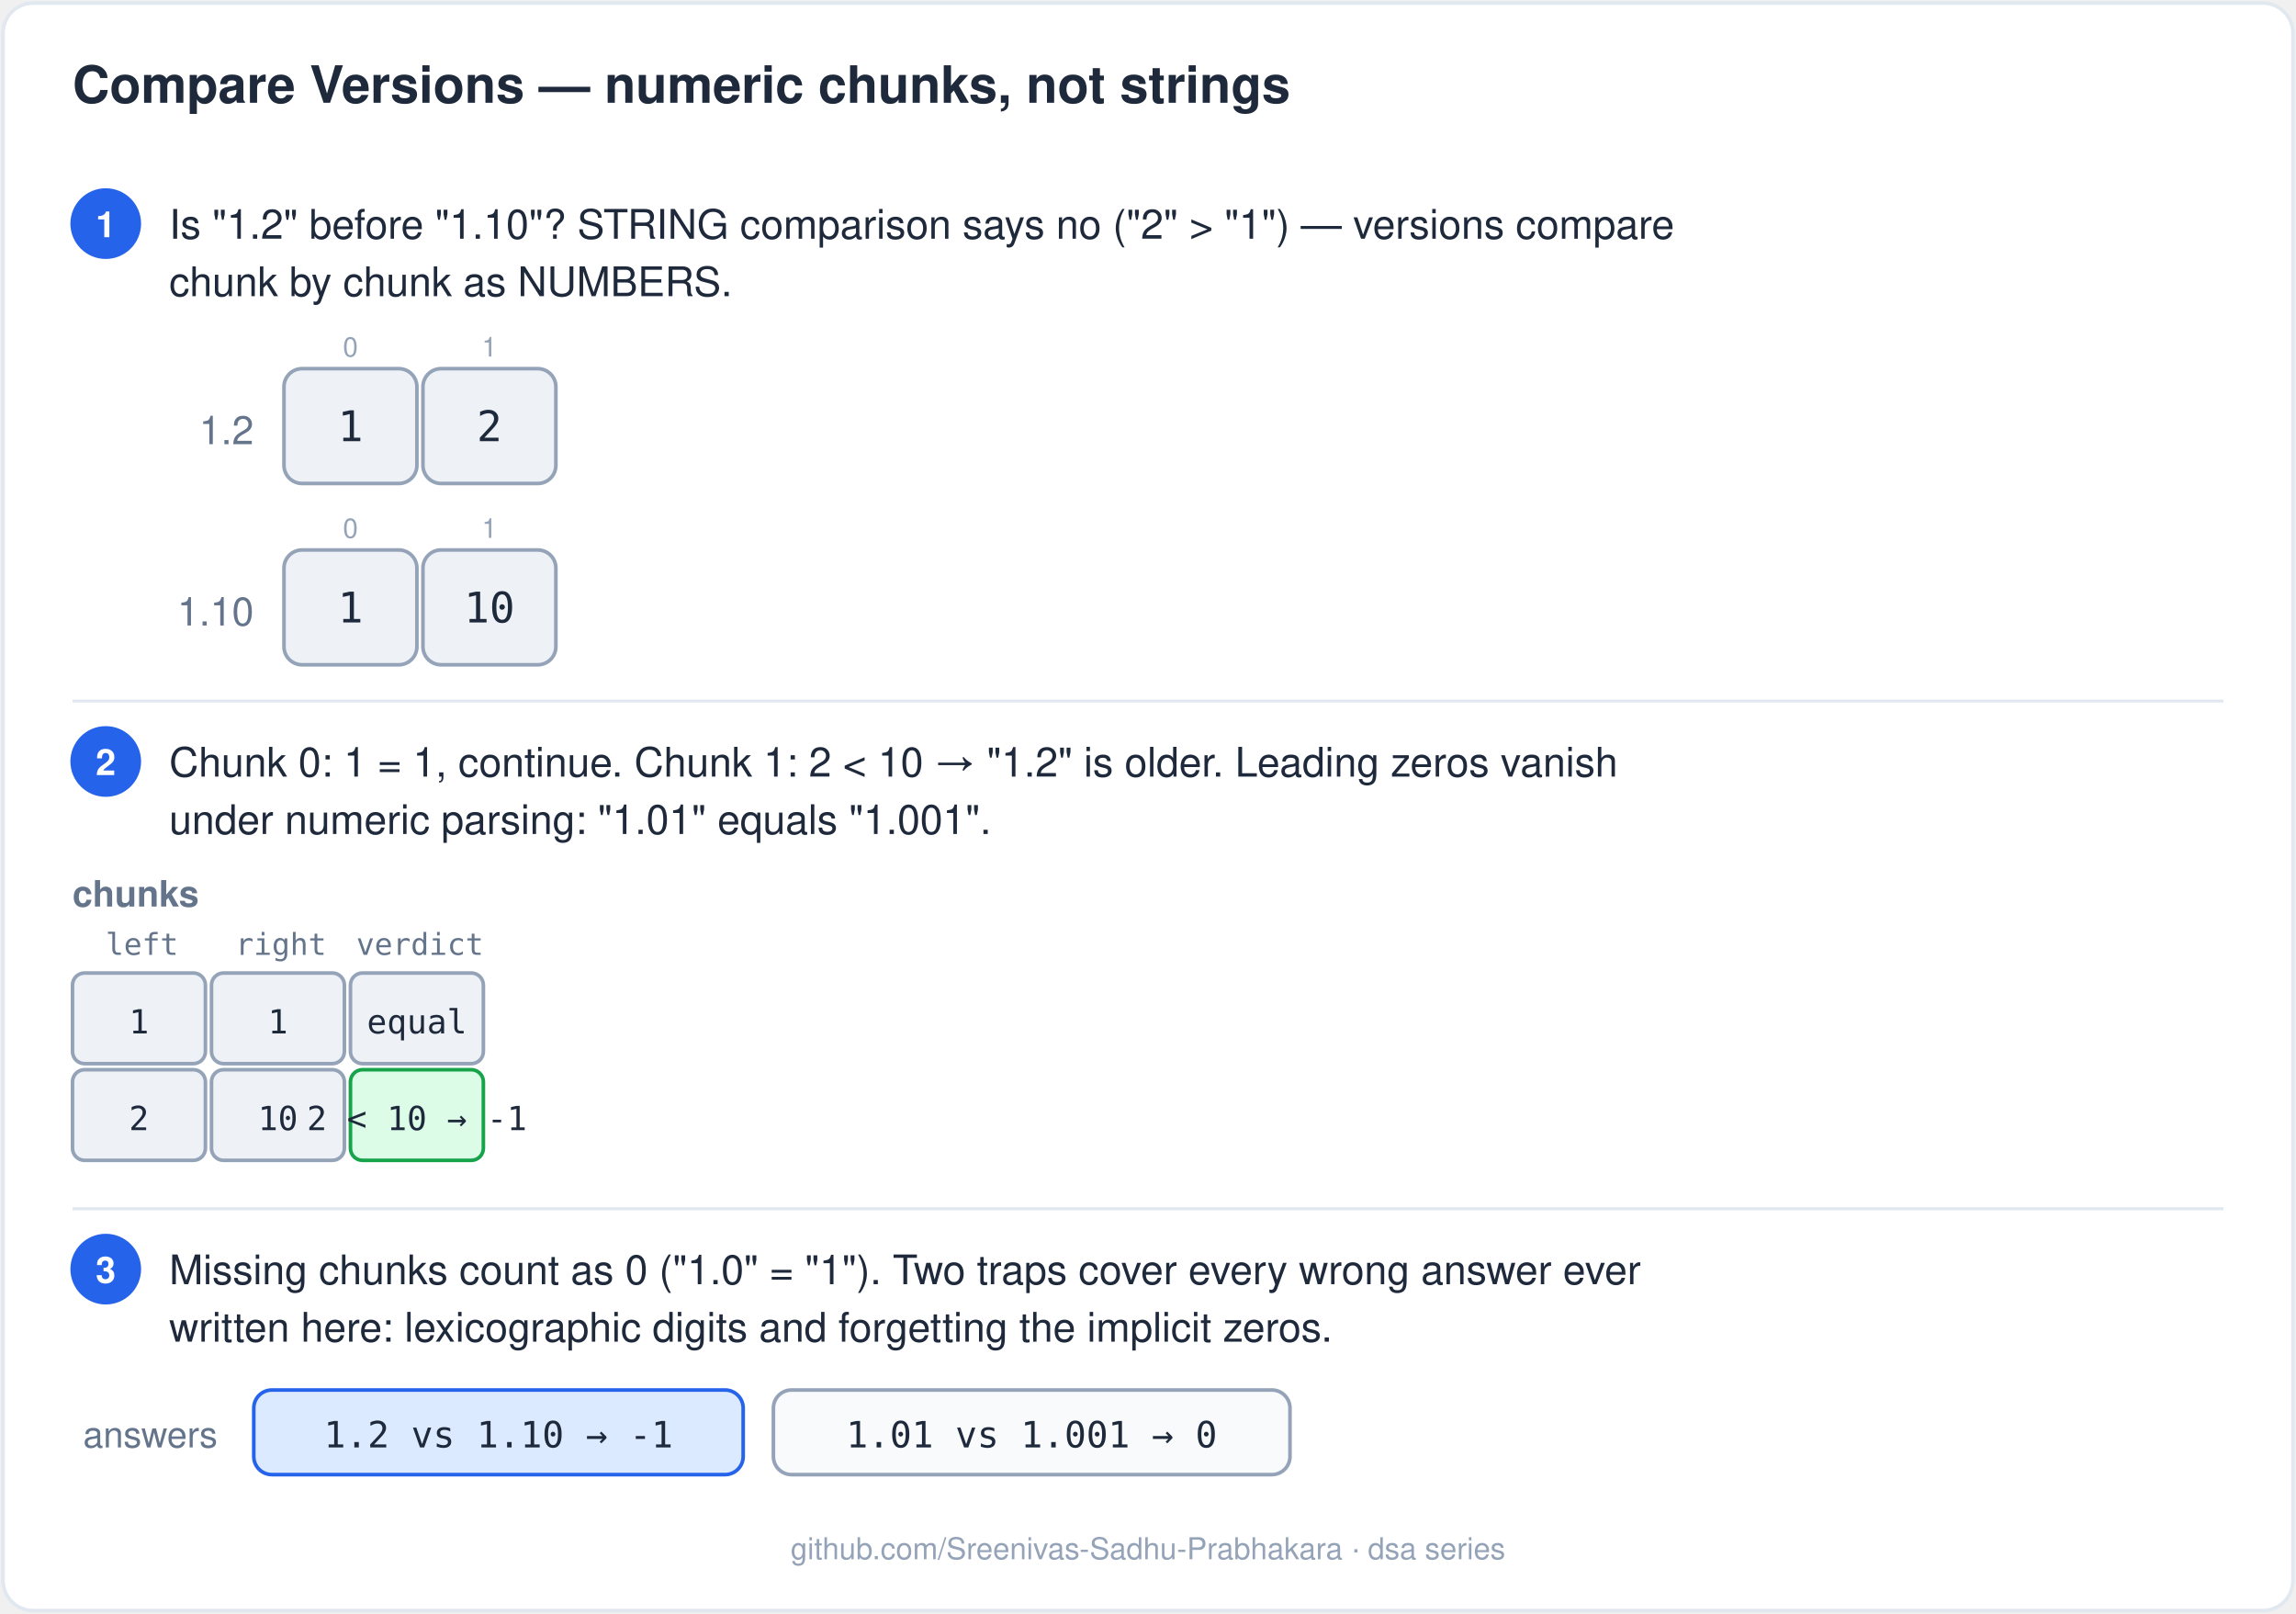
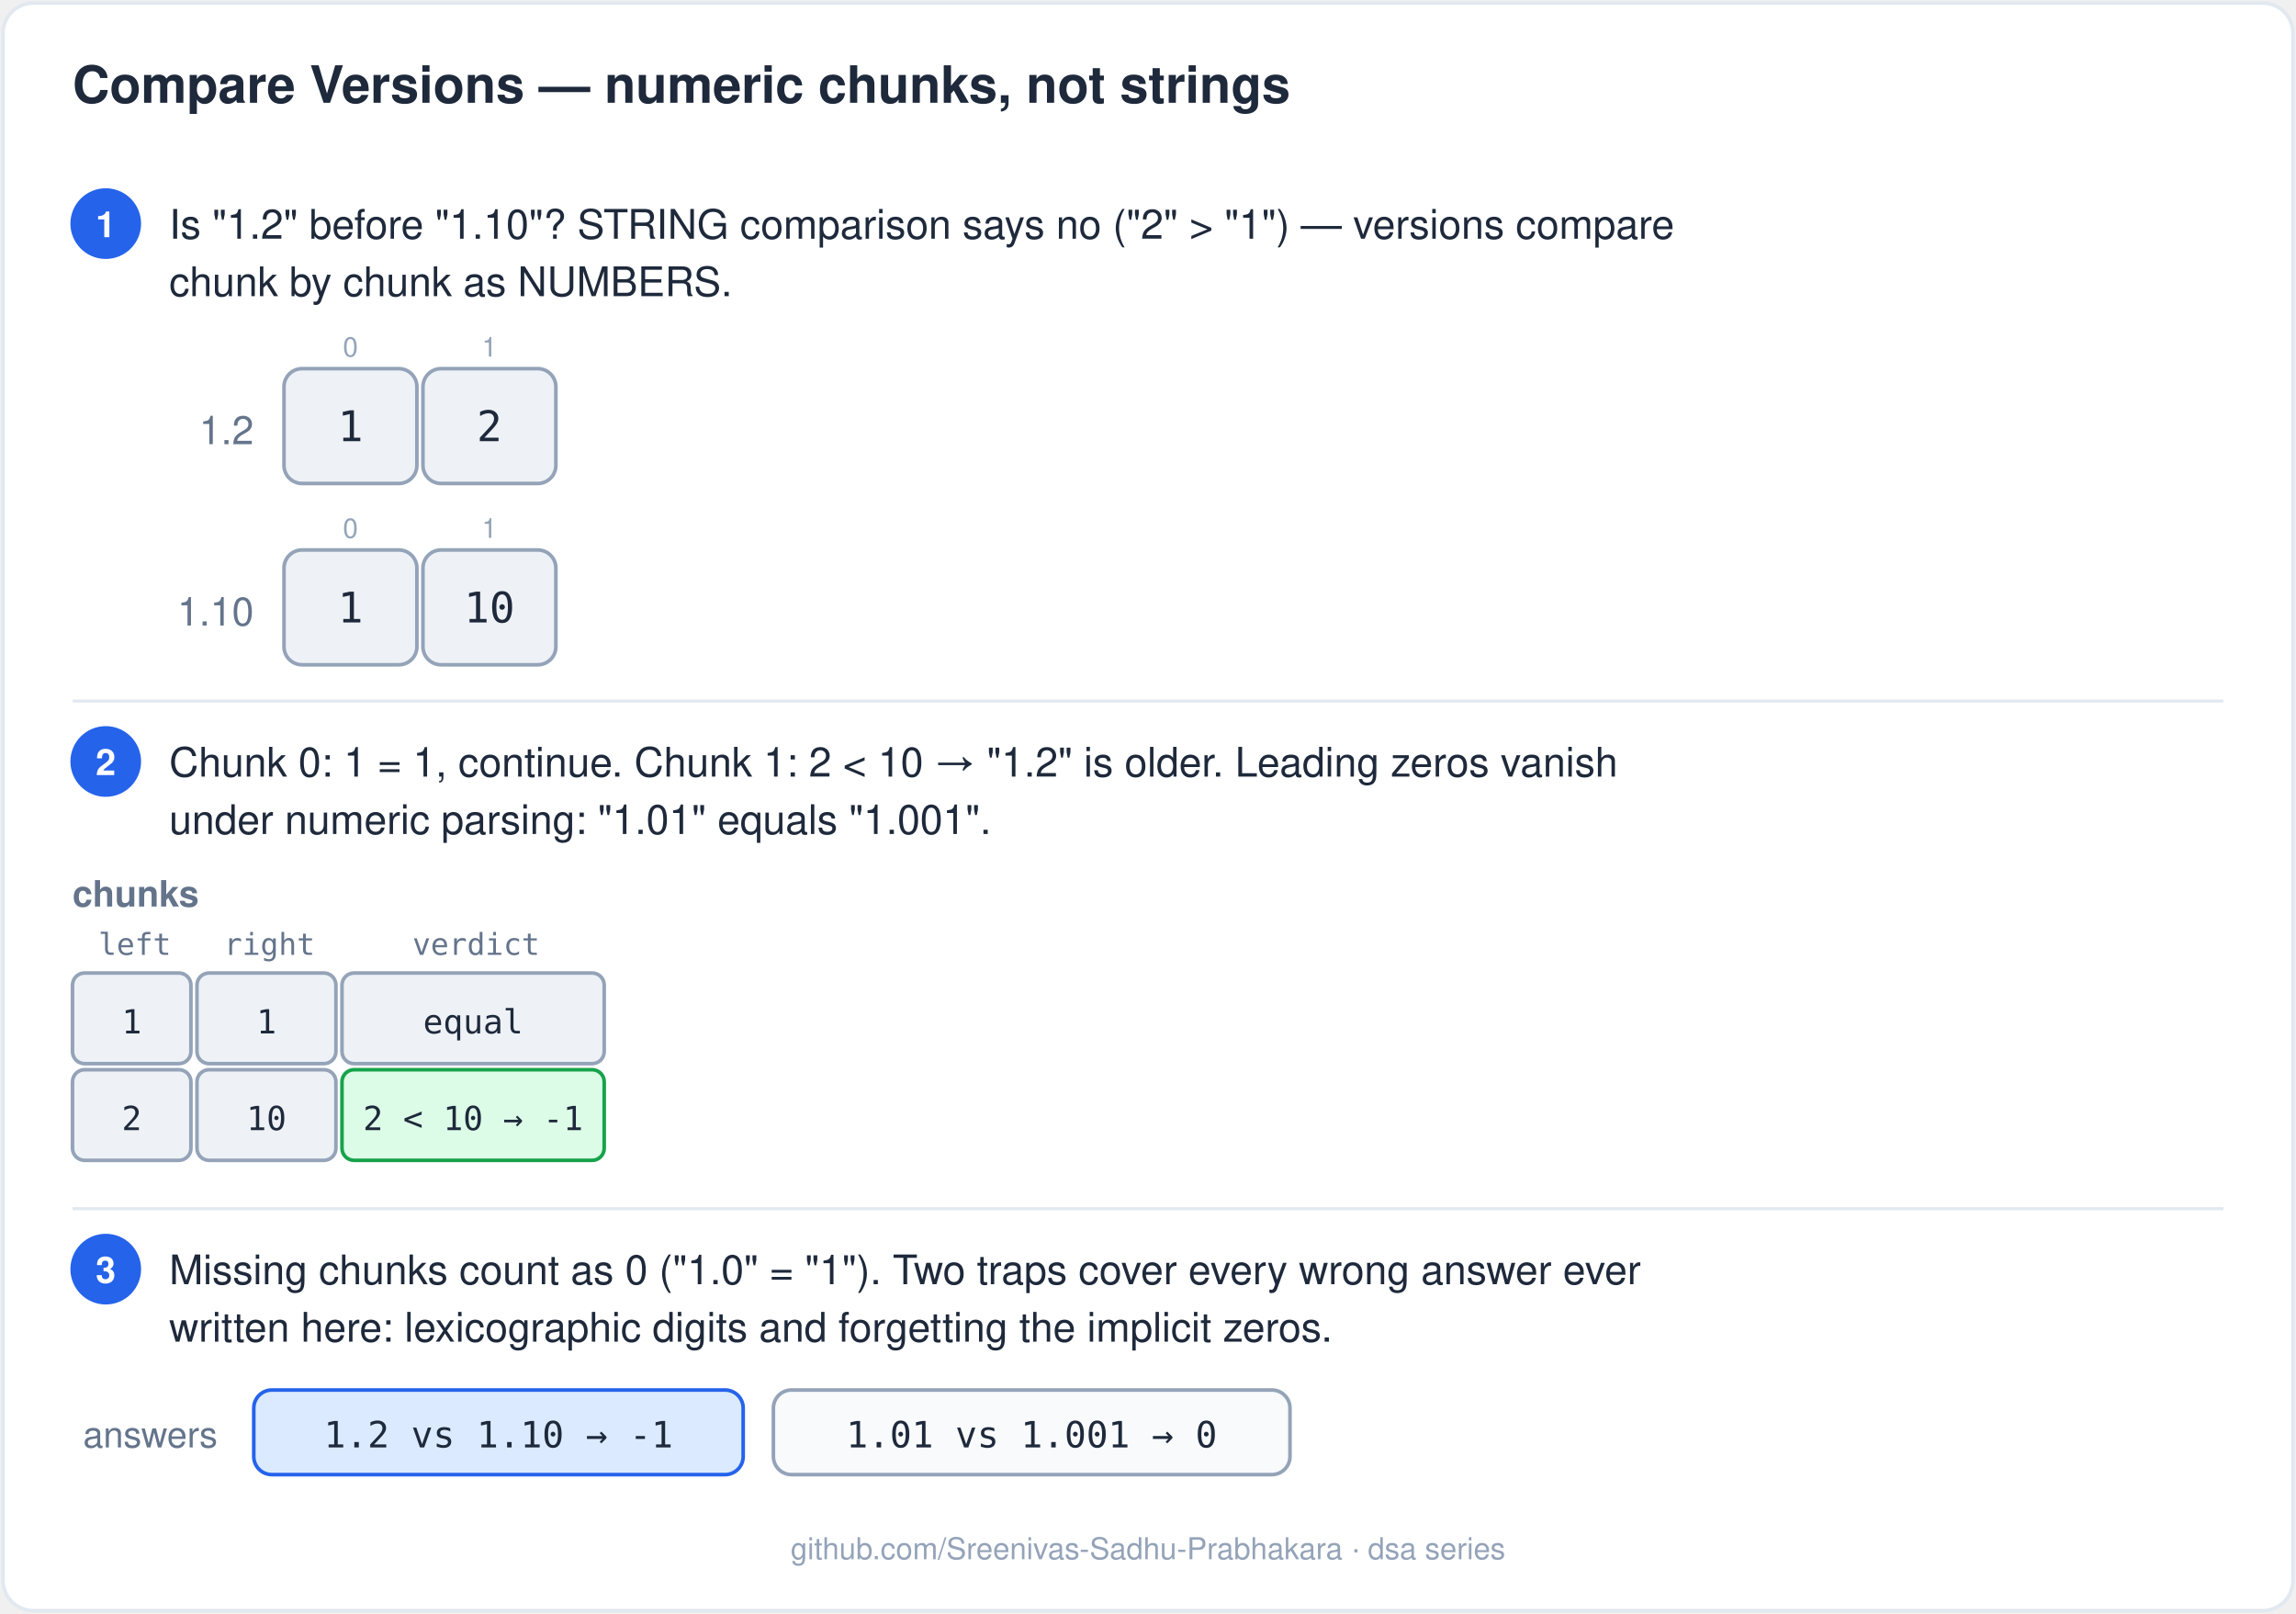
<svg xmlns="http://www.w3.org/2000/svg" width="760" height="534" viewBox="0 0 760 534" role="img" aria-label="Step-by-step visual walkthrough">
  <defs>
    <marker id="arr" markerWidth="8" markerHeight="8" refX="6" refY="3" orient="auto">
      <path d="M0,0 L7,3 L0,6 z" fill="context-stroke" />
    </marker>
  </defs>
  <rect x="1.0" y="1.0" width="758.0" height="532.0" rx="10" fill="#ffffff" stroke="#e2e8f0" stroke-width="1.2" />
  <text x="24.0" y="34.0" font-family="-apple-system,Segoe UI,Helvetica,Arial,sans-serif" font-size="17" fill="#1e293b" text-anchor="start" font-weight="600">Compare Versions — numeric chunks, not strings</text>
  <circle cx="35.0" cy="74.0" r="11" fill="#2563eb" stroke="#2563eb" stroke-width="1.4" />
  <text x="35.0" y="78.5" font-family="-apple-system,Segoe UI,Helvetica,Arial,sans-serif" font-size="12" fill="#ffffff" text-anchor="middle" font-weight="600">1</text>
  <text x="56.0" y="79.0" font-family="-apple-system,Segoe UI,Helvetica,Arial,sans-serif" font-size="13.5" fill="#1e293b" text-anchor="start">Is "1.2" before "1.10"? STRING comparison says no ("2" &gt; "1") — versions compare</text>
  <text x="56.0" y="98.0" font-family="-apple-system,Segoe UI,Helvetica,Arial,sans-serif" font-size="13.5" fill="#1e293b" text-anchor="start">chunk by chunk as NUMBERS.</text>
  <text x="84.0" y="147.0" font-family="-apple-system,Segoe UI,Helvetica,Arial,sans-serif" font-size="13" fill="#64748b" text-anchor="end">1.2</text>
  <rect x="94.0" y="122.0" width="44.0" height="38.0" rx="6" fill="#eef2f7" stroke="#94a3b8" stroke-width="1.2" />
  <text x="116.0" y="146.0" font-family="ui-monospace,Menlo,monospace" font-size="14" fill="#1e293b" text-anchor="middle">1</text>
  <text x="116.0" y="118.0" font-family="-apple-system,Segoe UI,Helvetica,Arial,sans-serif" font-size="9" fill="#94a3b8" text-anchor="middle">0</text>
  <rect x="140.0" y="122.0" width="44.0" height="38.0" rx="6" fill="#eef2f7" stroke="#94a3b8" stroke-width="1.2" />
  <text x="162.0" y="146.0" font-family="ui-monospace,Menlo,monospace" font-size="14" fill="#1e293b" text-anchor="middle">2</text>
  <text x="162.0" y="118.0" font-family="-apple-system,Segoe UI,Helvetica,Arial,sans-serif" font-size="9" fill="#94a3b8" text-anchor="middle">1</text>
  <text x="84.0" y="207.0" font-family="-apple-system,Segoe UI,Helvetica,Arial,sans-serif" font-size="13" fill="#64748b" text-anchor="end">1.10</text>
  <rect x="94.0" y="182.0" width="44.0" height="38.0" rx="6" fill="#eef2f7" stroke="#94a3b8" stroke-width="1.2" />
  <text x="116.0" y="206.0" font-family="ui-monospace,Menlo,monospace" font-size="14" fill="#1e293b" text-anchor="middle">1</text>
  <text x="116.0" y="178.0" font-family="-apple-system,Segoe UI,Helvetica,Arial,sans-serif" font-size="9" fill="#94a3b8" text-anchor="middle">0</text>
  <rect x="140.0" y="182.0" width="44.0" height="38.0" rx="6" fill="#eef2f7" stroke="#94a3b8" stroke-width="1.2" />
  <text x="162.0" y="206.0" font-family="ui-monospace,Menlo,monospace" font-size="14" fill="#1e293b" text-anchor="middle">10</text>
  <text x="162.0" y="178.0" font-family="-apple-system,Segoe UI,Helvetica,Arial,sans-serif" font-size="9" fill="#94a3b8" text-anchor="middle">1</text>
  <line x1="24.0" y1="232.0" x2="736.0" y2="232.0" stroke="#e2e8f0" stroke-width="1" />
  <circle cx="35.0" cy="252.0" r="11" fill="#2563eb" stroke="#2563eb" stroke-width="1.4" />
  <text x="35.0" y="256.5" font-family="-apple-system,Segoe UI,Helvetica,Arial,sans-serif" font-size="12" fill="#ffffff" text-anchor="middle" font-weight="600">2</text>
  <text x="56.0" y="257.0" font-family="-apple-system,Segoe UI,Helvetica,Arial,sans-serif" font-size="13.5" fill="#1e293b" text-anchor="start">Chunk 0: 1 = 1, continue. Chunk 1: 2 &lt; 10 → "1.2" is older. Leading zeros vanish</text>
  <text x="56.0" y="276.0" font-family="-apple-system,Segoe UI,Helvetica,Arial,sans-serif" font-size="13.5" fill="#1e293b" text-anchor="start">under numeric parsing: "1.01" equals "1.001".</text>
  <text x="24.0" y="300.0" font-family="-apple-system,Segoe UI,Helvetica,Arial,sans-serif" font-size="12" fill="#64748b" text-anchor="start" font-weight="600">chunks</text>
-   <text x="47.0" y="316.0" font-family="ui-monospace,Menlo,monospace" font-size="10" fill="#64748b" text-anchor="middle">left</text>
-   <text x="93.0" y="316.0" font-family="ui-monospace,Menlo,monospace" font-size="10" fill="#64748b" text-anchor="middle">right</text>
-   <text x="139.0" y="316.0" font-family="ui-monospace,Menlo,monospace" font-size="10" fill="#64748b" text-anchor="middle">verdict</text>
-   <rect x="24.0" y="322.0" width="44.0" height="30.0" rx="4" fill="#eef2f7" stroke="#94a3b8" stroke-width="1.2" />
-   <text x="46.0" y="342.0" font-family="ui-monospace,Menlo,monospace" font-size="11" fill="#1e293b" text-anchor="middle">1</text>
-   <rect x="70.0" y="322.0" width="44.0" height="30.0" rx="4" fill="#eef2f7" stroke="#94a3b8" stroke-width="1.2" />
-   <text x="92.0" y="342.0" font-family="ui-monospace,Menlo,monospace" font-size="11" fill="#1e293b" text-anchor="middle">1</text>
-   <rect x="116.0" y="322.0" width="44.0" height="30.0" rx="4" fill="#eef2f7" stroke="#94a3b8" stroke-width="1.2" />
-   <text x="138.0" y="342.0" font-family="ui-monospace,Menlo,monospace" font-size="11" fill="#1e293b" text-anchor="middle">equal</text>
-   <rect x="24.0" y="354.0" width="44.0" height="30.0" rx="4" fill="#eef2f7" stroke="#94a3b8" stroke-width="1.2" />
-   <text x="46.0" y="374.0" font-family="ui-monospace,Menlo,monospace" font-size="11" fill="#1e293b" text-anchor="middle">2</text>
-   <rect x="70.0" y="354.0" width="44.0" height="30.0" rx="4" fill="#eef2f7" stroke="#94a3b8" stroke-width="1.2" />
-   <text x="92.0" y="374.0" font-family="ui-monospace,Menlo,monospace" font-size="11" fill="#1e293b" text-anchor="middle">10</text>
-   <rect x="116.0" y="354.0" width="44.0" height="30.0" rx="4" fill="#dcfce7" stroke="#16a34a" stroke-width="1.2" />
-   <text x="138.0" y="374.0" font-family="ui-monospace,Menlo,monospace" font-size="11" fill="#1e293b" text-anchor="middle">2 &lt; 10 → -1</text>
+   <text x="44.6" y="316.0" font-family="ui-monospace,Menlo,monospace" font-size="10" fill="#64748b" text-anchor="middle">left</text>
+   <text x="89.2" y="316.0" font-family="ui-monospace,Menlo,monospace" font-size="10" fill="#64748b" text-anchor="middle">right</text>
+   <text x="157.6" y="316.0" font-family="ui-monospace,Menlo,monospace" font-size="10" fill="#64748b" text-anchor="middle">verdict</text>
+   <rect x="24.0" y="322.0" width="39.2" height="30.0" rx="4" fill="#eef2f7" stroke="#94a3b8" stroke-width="1.2" />
+   <text x="43.6" y="342.0" font-family="ui-monospace,Menlo,monospace" font-size="11" fill="#1e293b" text-anchor="middle">1</text>
+   <rect x="65.2" y="322.0" width="46.0" height="30.0" rx="4" fill="#eef2f7" stroke="#94a3b8" stroke-width="1.2" />
+   <text x="88.2" y="342.0" font-family="ui-monospace,Menlo,monospace" font-size="11" fill="#1e293b" text-anchor="middle">1</text>
+   <rect x="113.2" y="322.0" width="86.8" height="30.0" rx="4" fill="#eef2f7" stroke="#94a3b8" stroke-width="1.2" />
+   <text x="156.6" y="342.0" font-family="ui-monospace,Menlo,monospace" font-size="11" fill="#1e293b" text-anchor="middle">equal</text>
+   <rect x="24.0" y="354.0" width="39.2" height="30.0" rx="4" fill="#eef2f7" stroke="#94a3b8" stroke-width="1.2" />
+   <text x="43.6" y="374.0" font-family="ui-monospace,Menlo,monospace" font-size="11" fill="#1e293b" text-anchor="middle">2</text>
+   <rect x="65.2" y="354.0" width="46.0" height="30.0" rx="4" fill="#eef2f7" stroke="#94a3b8" stroke-width="1.2" />
+   <text x="88.2" y="374.0" font-family="ui-monospace,Menlo,monospace" font-size="11" fill="#1e293b" text-anchor="middle">10</text>
+   <rect x="113.2" y="354.0" width="86.8" height="30.0" rx="4" fill="#dcfce7" stroke="#16a34a" stroke-width="1.2" />
+   <text x="156.6" y="374.0" font-family="ui-monospace,Menlo,monospace" font-size="11" fill="#1e293b" text-anchor="middle">2 &lt; 10 → -1</text>
  <line x1="24.0" y1="400.0" x2="736.0" y2="400.0" stroke="#e2e8f0" stroke-width="1" />
  <circle cx="35.0" cy="420.0" r="11" fill="#2563eb" stroke="#2563eb" stroke-width="1.4" />
  <text x="35.0" y="424.5" font-family="-apple-system,Segoe UI,Helvetica,Arial,sans-serif" font-size="12" fill="#ffffff" text-anchor="middle" font-weight="600">3</text>
  <text x="56.0" y="425.0" font-family="-apple-system,Segoe UI,Helvetica,Arial,sans-serif" font-size="13.5" fill="#1e293b" text-anchor="start">Missing chunks count as 0 ("1.0" = "1"). Two traps cover every wrong answer ever</text>
  <text x="56.0" y="444.0" font-family="-apple-system,Segoe UI,Helvetica,Arial,sans-serif" font-size="13.5" fill="#1e293b" text-anchor="start">written here: lexicographic digits and forgetting the implicit zeros.</text>
  <text x="72.0" y="479.0" font-family="-apple-system,Segoe UI,Helvetica,Arial,sans-serif" font-size="12" fill="#64748b" text-anchor="end">answers</text>
  <rect x="84.0" y="460.0" width="162.0" height="28.0" rx="6" fill="#dbeafe" stroke="#2563eb" stroke-width="1.2" />
  <text x="165.0" y="479.0" font-family="ui-monospace,Menlo,monospace" font-size="12" fill="#1e293b" text-anchor="middle">1.2 vs 1.10 → -1</text>
  <rect x="256.0" y="460.0" width="171.0" height="28.0" rx="6" fill="#f8fafc" stroke="#94a3b8" stroke-width="1.2" />
  <text x="341.5" y="479.0" font-family="ui-monospace,Menlo,monospace" font-size="12" fill="#1e293b" text-anchor="middle">1.01 vs 1.001 → 0</text>
  <text x="380.0" y="516.0" font-family="-apple-system,Segoe UI,Helvetica,Arial,sans-serif" font-size="10" fill="#94a3b8" text-anchor="middle">github.com/Sreenivas-Sadhu-Prabhakara · dsa series</text>
</svg>
